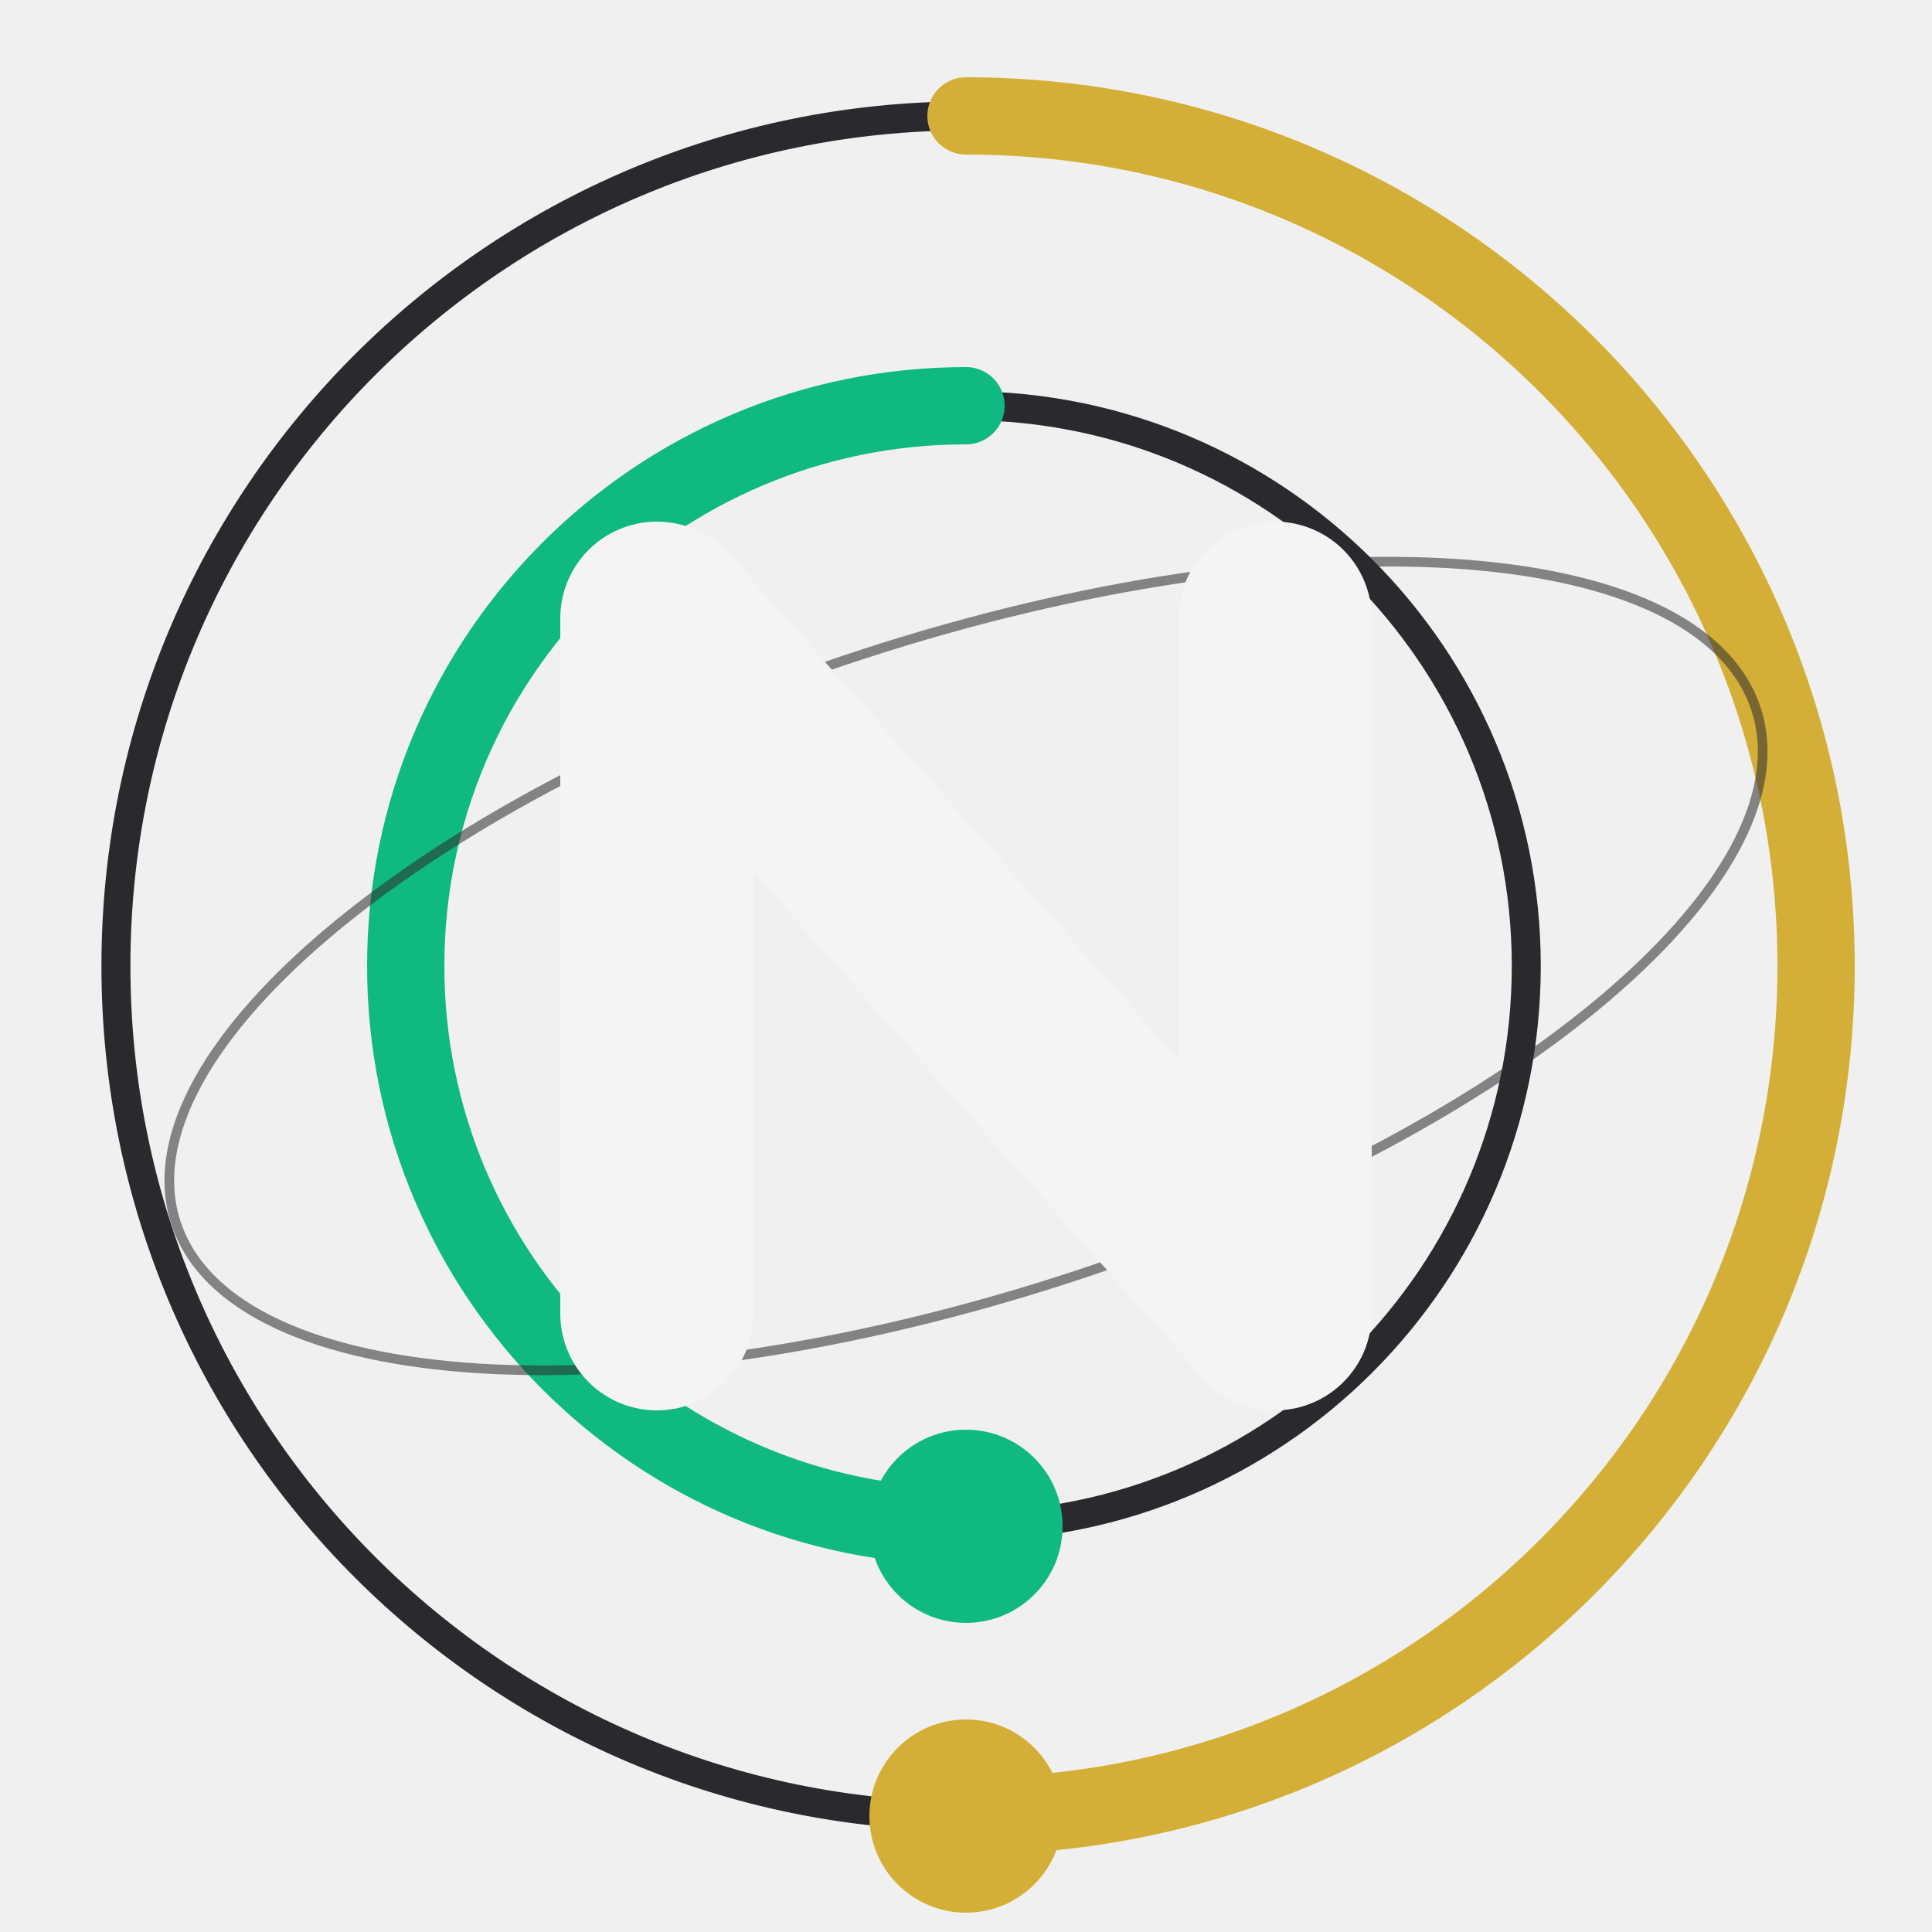
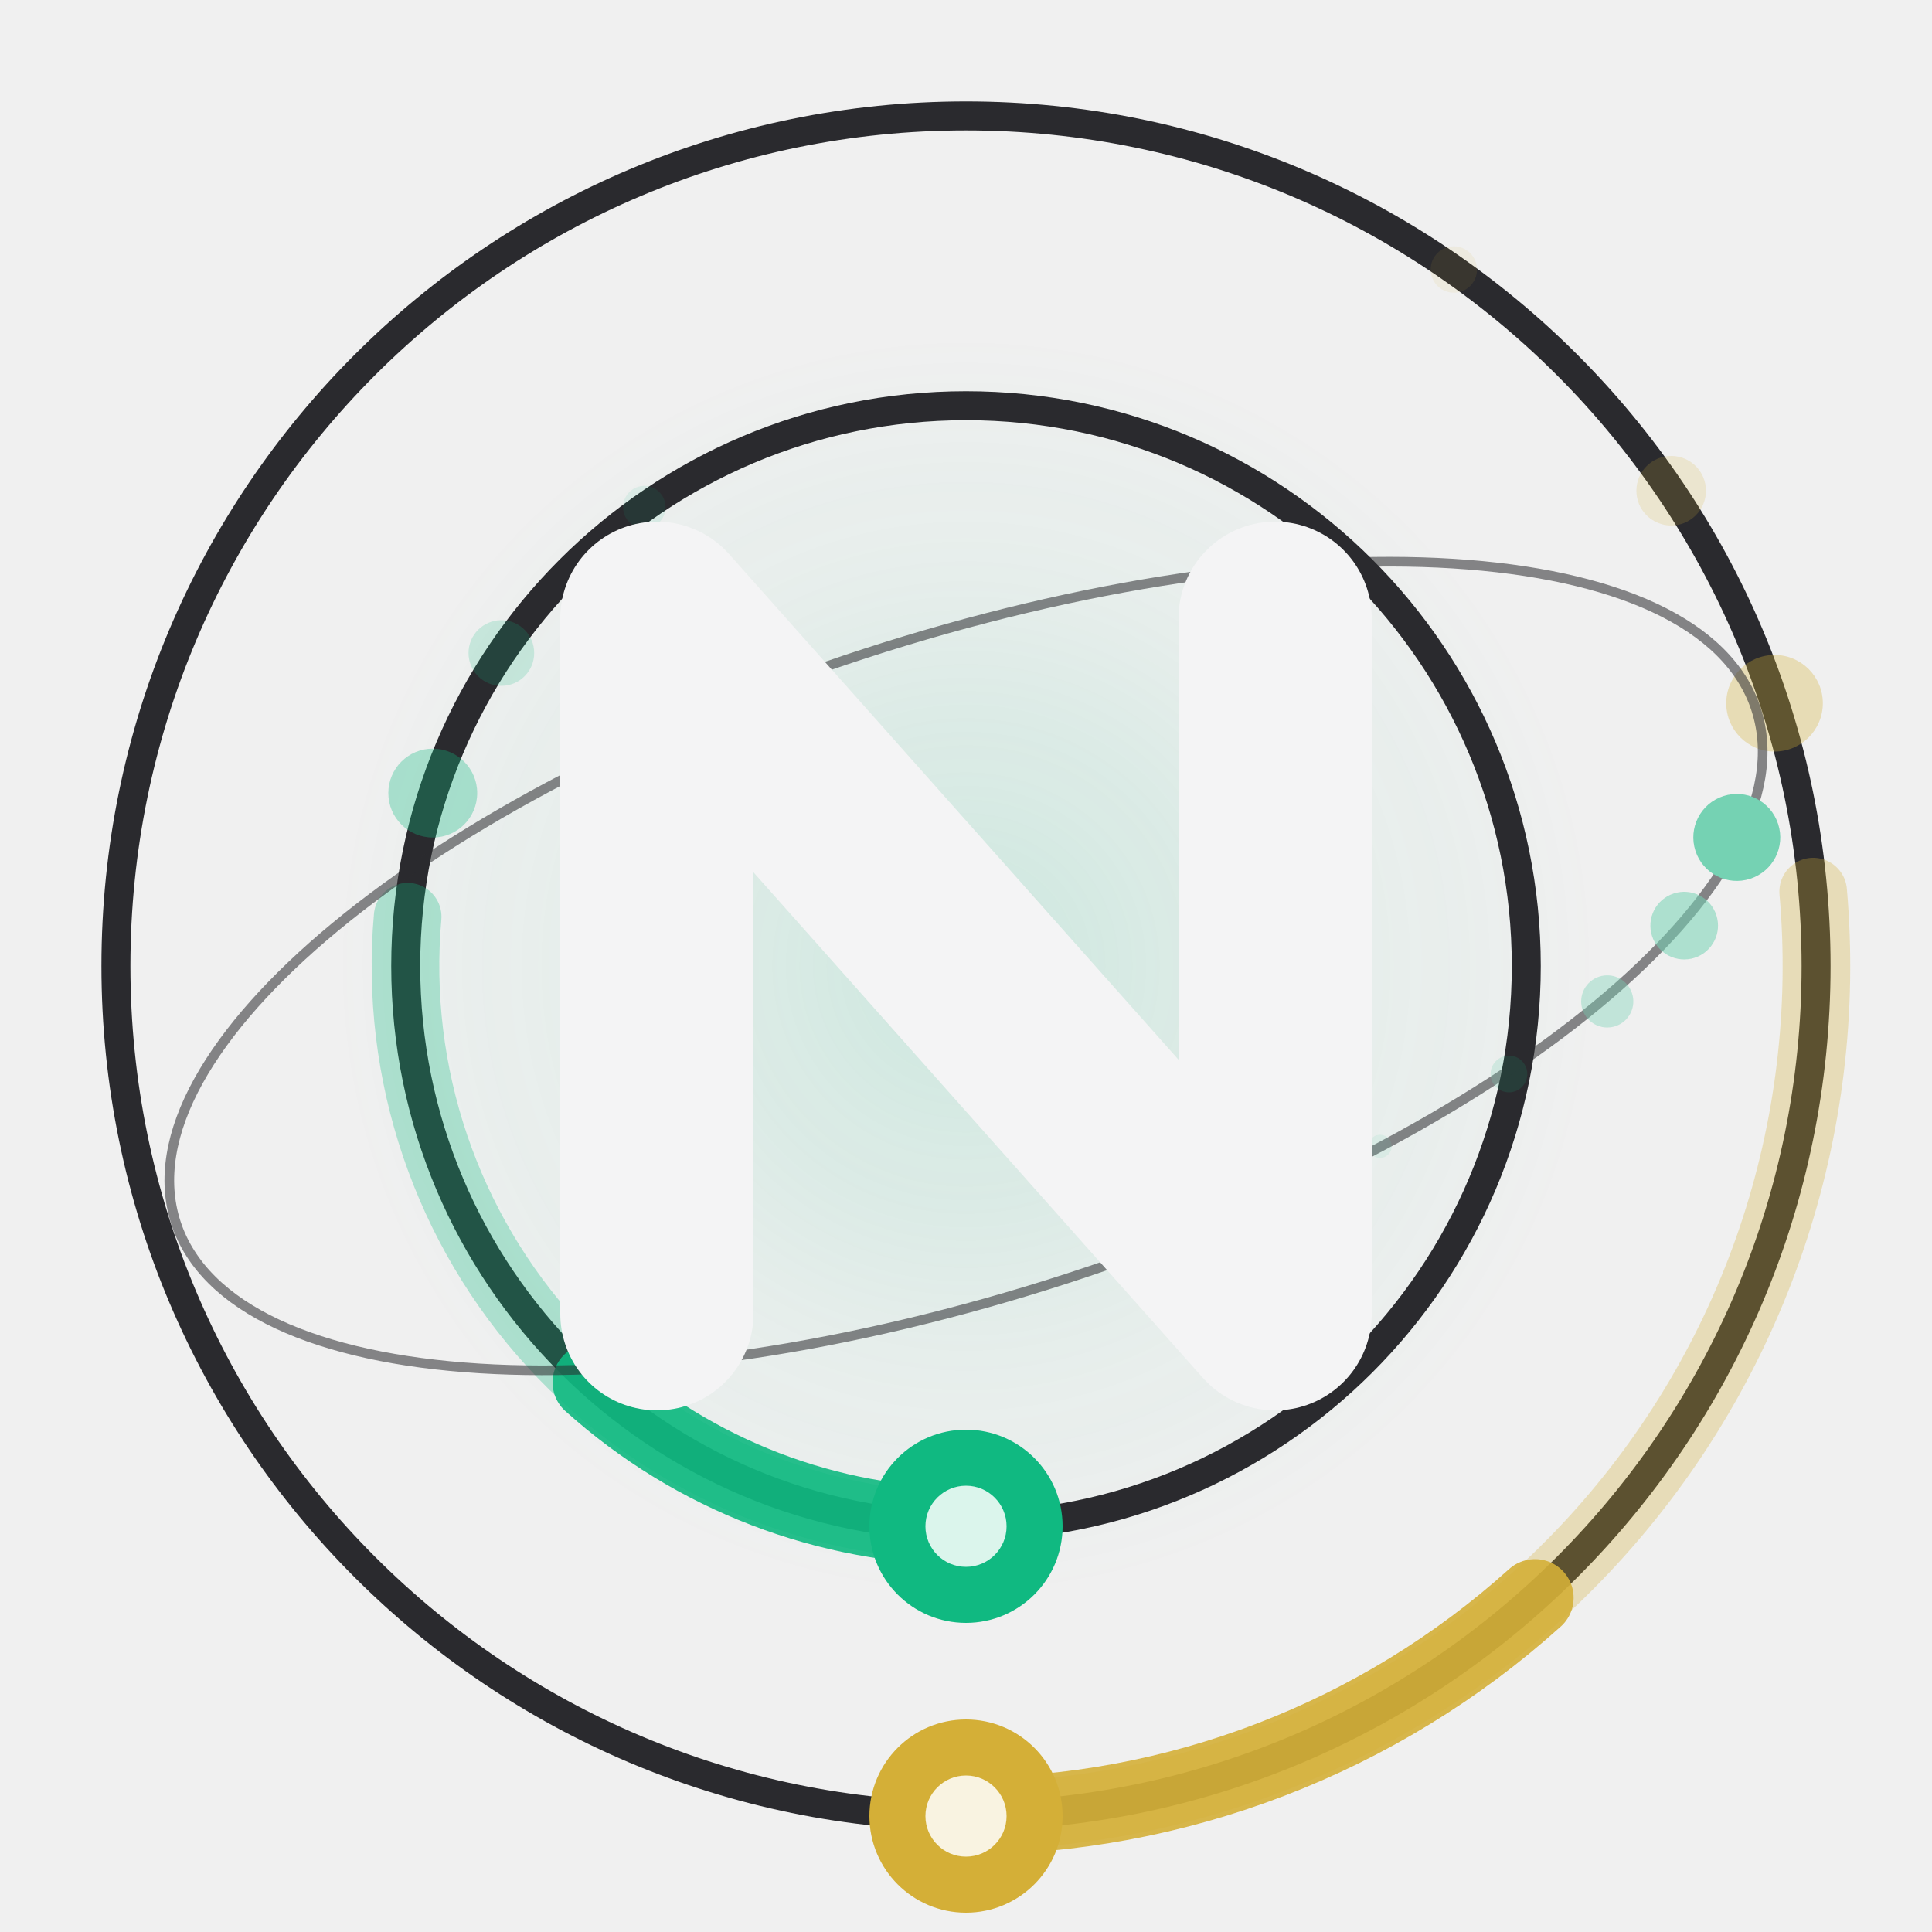
<svg xmlns="http://www.w3.org/2000/svg" viewBox="0 0 200 200" fill="none" stroke-linecap="round" stroke-linejoin="round" role="img" aria-label="NAMP Ingeniería">
+   <defs>
+     <radialGradient id="namp-mark-glow">
+       <stop offset="0%" stop-color="#10b981" stop-opacity="0.16" />
+       <stop offset="60%" stop-color="#10b981" stop-opacity="0.05" />
+       <stop offset="100%" stop-color="#10b981" stop-opacity="0" />
+     </radialGradient>
+   </defs>
+   <circle cx="100" cy="100" r="66" fill="url(#namp-mark-glow)" stroke="none" />
  <circle cx="100" cy="100" r="88" stroke="#2a2a2e" stroke-width="3" />
  <circle cx="100" cy="100" r="58" stroke="#2a2a2e" stroke-width="3" />
-   <path d="M100 12a88 88 0 0 1 0 176" stroke="#d4af37" stroke-width="8" />
+   <g stroke="#d4af37">
+     <path d="M187.7 92.3A88 88 0 0 1 100 188" stroke-width="7" opacity="0.3" />
+     <path d="M158.9 165.4A88 88 0 0 1 100 188" stroke-width="8" opacity="0.9" />
+     <circle cx="183.7" cy="72.8" r="5" opacity="0.32" fill="#d4af37" stroke="none" />
+     <circle cx="173" cy="50.8" r="3.6" opacity="0.18" fill="#d4af37" stroke="none" />
+     <circle cx="150.5" cy="27.9" r="2.4" opacity="0.09" fill="#d4af37" stroke="none" />
+   </g>
  <circle cx="100" cy="188" r="10" fill="#d4af37" />
-   <path d="M100 42a58 58 0 0 0 0 116" stroke="#10b981" stroke-width="8" />
+   <circle cx="100" cy="188" r="4.2" fill="#ffffff" opacity="0.85" stroke="none" />
+   <g stroke="#10b981">
+     <path d="M42.2 94.9A58 58 0 0 0 100 158" stroke-width="7" opacity="0.3" />
+     <path d="M61.2 143.1A58 58 0 0 0 100 158" stroke-width="8" opacity="0.9" />
+     <circle cx="44.8" cy="82.1" r="4.6" opacity="0.32" fill="#10b981" stroke="none" />
+     <circle cx="51.9" cy="67.6" r="3.4" opacity="0.18" fill="#10b981" stroke="none" />
+     <circle cx="66.7" cy="52.5" r="2.2" opacity="0.09" fill="#10b981" stroke="none" />
+   </g>
  <circle cx="100" cy="158" r="10" fill="#10b981" />
-   <g transform="rotate(-18 100 100)">
-     <path d="M14 100a86 34 0 1 0 172 0a86 34 0 1 0 -172 0" stroke="#2a2a2e" stroke-width="1" opacity="0.55" />
+   <circle cx="100" cy="158" r="4.2" fill="#ffffff" opacity="0.85" stroke="none" />
+   <g transform="rotate(-18 100 100)" opacity="0.55">
+     <path d="M14 100a86 34 0 1 0 172 0a86 34 0 1 0 -172 0" stroke="#2a2a2e" stroke-width="1" />
+     <circle cx="180" cy="112" r="4.5" fill="#10b981" stroke="none" />
+     <circle cx="172" cy="119" r="3.5" fill="#10b981" stroke="none" opacity="0.55" />
+     <circle cx="162" cy="124" r="2.7" fill="#10b981" stroke="none" opacity="0.38" />
+     <circle cx="150" cy="128" r="1.9" fill="#10b981" stroke="none" opacity="0.24" />
+     <circle cx="135" cy="131" r="1.2" fill="#10b981" stroke="none" opacity="0.14" />
  </g>
  <path d="M68 136V64l64 72V64" stroke="#f4f4f5" stroke-width="20" />
</svg>
